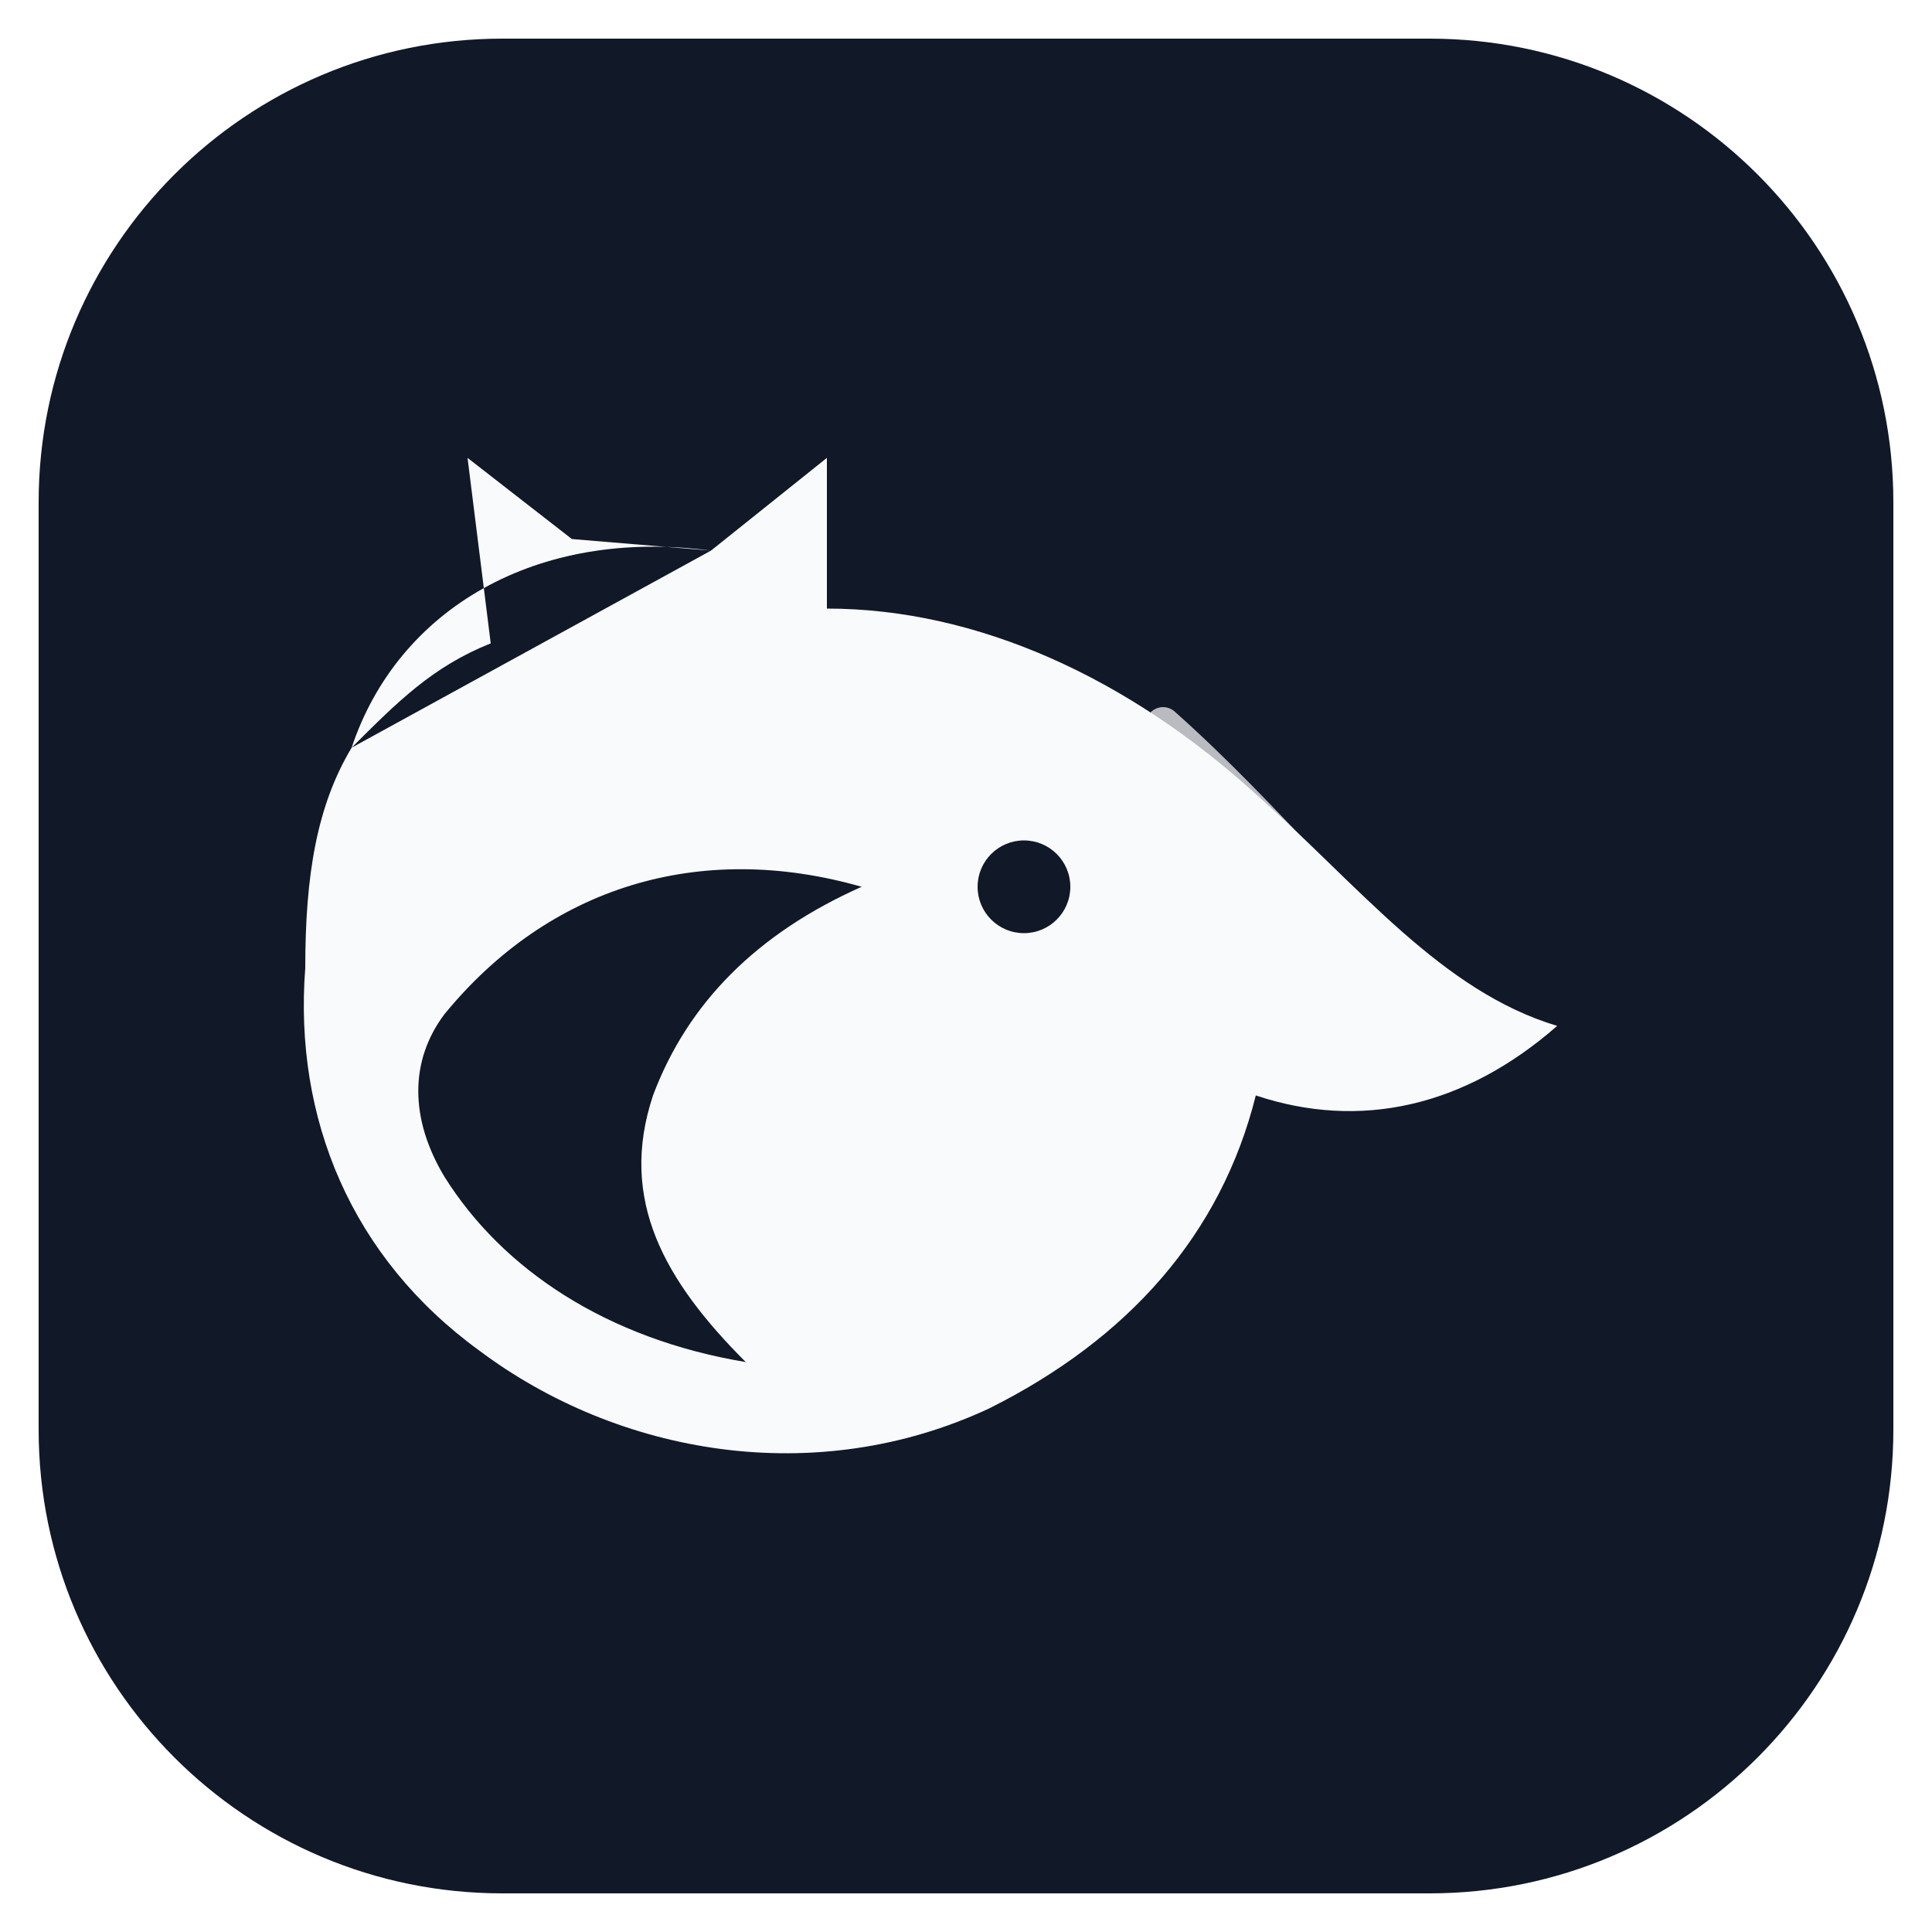
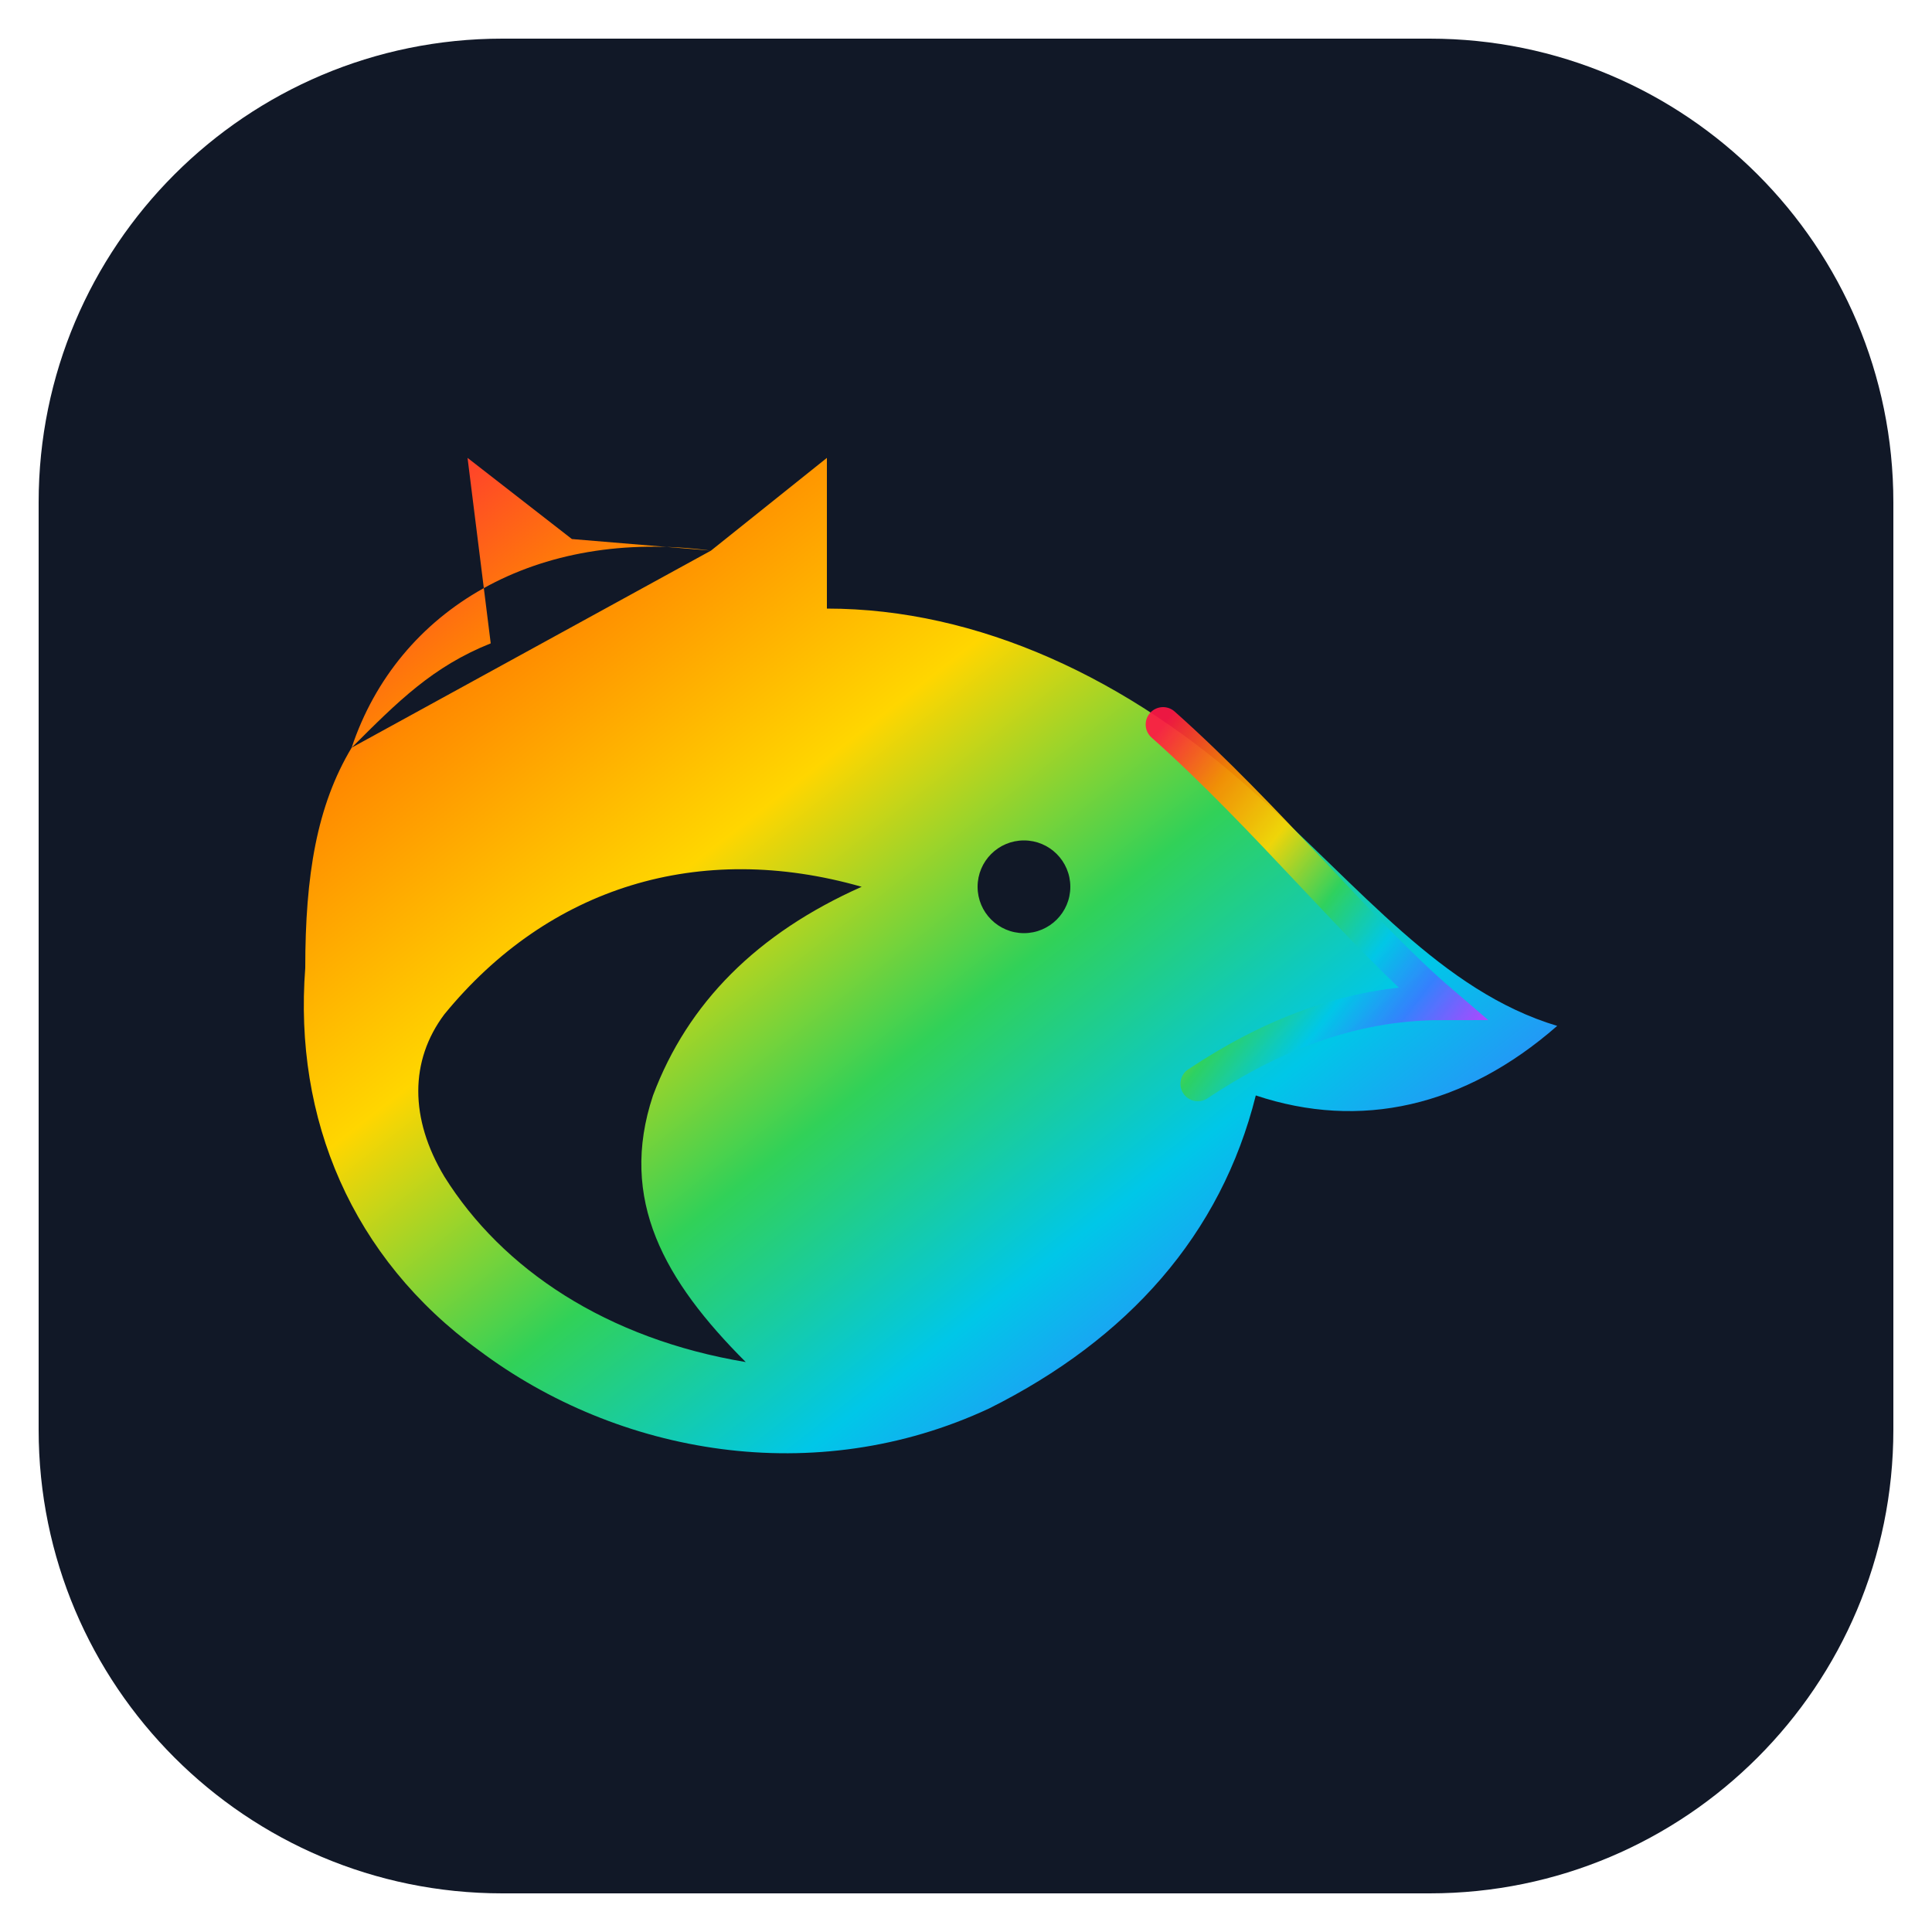
<svg xmlns="http://www.w3.org/2000/svg" width="1024" height="1024" viewBox="0 0 200 200" fill="none">
+   <defs>
+     <linearGradient id="rainbow" x1="0%" y1="0%" x2="100%" y2="100%">
+       <stop offset="0%" stop-color="#ff1744" />
+       <stop offset="18%" stop-color="#ff8a00" />
+       <stop offset="36%" stop-color="#ffd600" />
+       <stop offset="54%" stop-color="#31d158" />
+       <stop offset="70%" stop-color="#00c7e8" />
+       <stop offset="84%" stop-color="#397bff" />
+       <stop offset="100%" stop-color="#c13cff" />
+     </linearGradient>
+   </defs>
  <rect x="4" y="4" width="192" height="192" rx="48" fill="#111827" />
  <g transform="translate(22 45) scale(1.2)">
-     <path d="M12 27C16 15 28 8 43 10L53 2L53 15C66 15 79 21 90 31C99 39 106 48 116 51C108 58 99 60 90 57C87 69 79 78 67 84C52 91 35 88 23 79C12 71 7 59 8 46C8 38 9 32 12 27C16 23 19 20 24 18L22 2L31 9L43 10Z M70 35A4 4 0 1 0 70 43A4 4 0 1 0 70 35ZM20 50C29 39 42 35 56 39C47 43 41 49 38 57C35 66 39 73 46 80C34 78 25 72 20 64C17 59 17 54 20 50Z" fill="#F9FAFB" fill-rule="evenodd" clip-rule="evenodd" />
-     <path d="M82 25C91 33 99 43 106 49C98 49 91 52 85 56" fill="none" stroke="#F9FAFB" stroke-width="3" stroke-linecap="round" opacity=".72" />
+     <path d="M12 27C16 15 28 8 43 10L53 2L53 15C66 15 79 21 90 31C99 39 106 48 116 51C108 58 99 60 90 57C87 69 79 78 67 84C52 91 35 88 23 79C12 71 7 59 8 46C8 38 9 32 12 27C16 23 19 20 24 18L22 2L31 9L43 10Z M70 35A4 4 0 1 0 70 43A4 4 0 1 0 70 35ZM20 50C29 39 42 35 56 39C47 43 41 49 38 57C35 66 39 73 46 80C34 78 25 72 20 64C17 59 17 54 20 50Z" fill="url(#rainbow)" fill-rule="evenodd" clip-rule="evenodd" />
+     <path d="M82 25C91 33 99 43 106 49C98 49 91 52 85 56" fill="none" stroke="url(#rainbow)" stroke-width="3" stroke-linecap="round" opacity=".92" />
  </g>
</svg>
